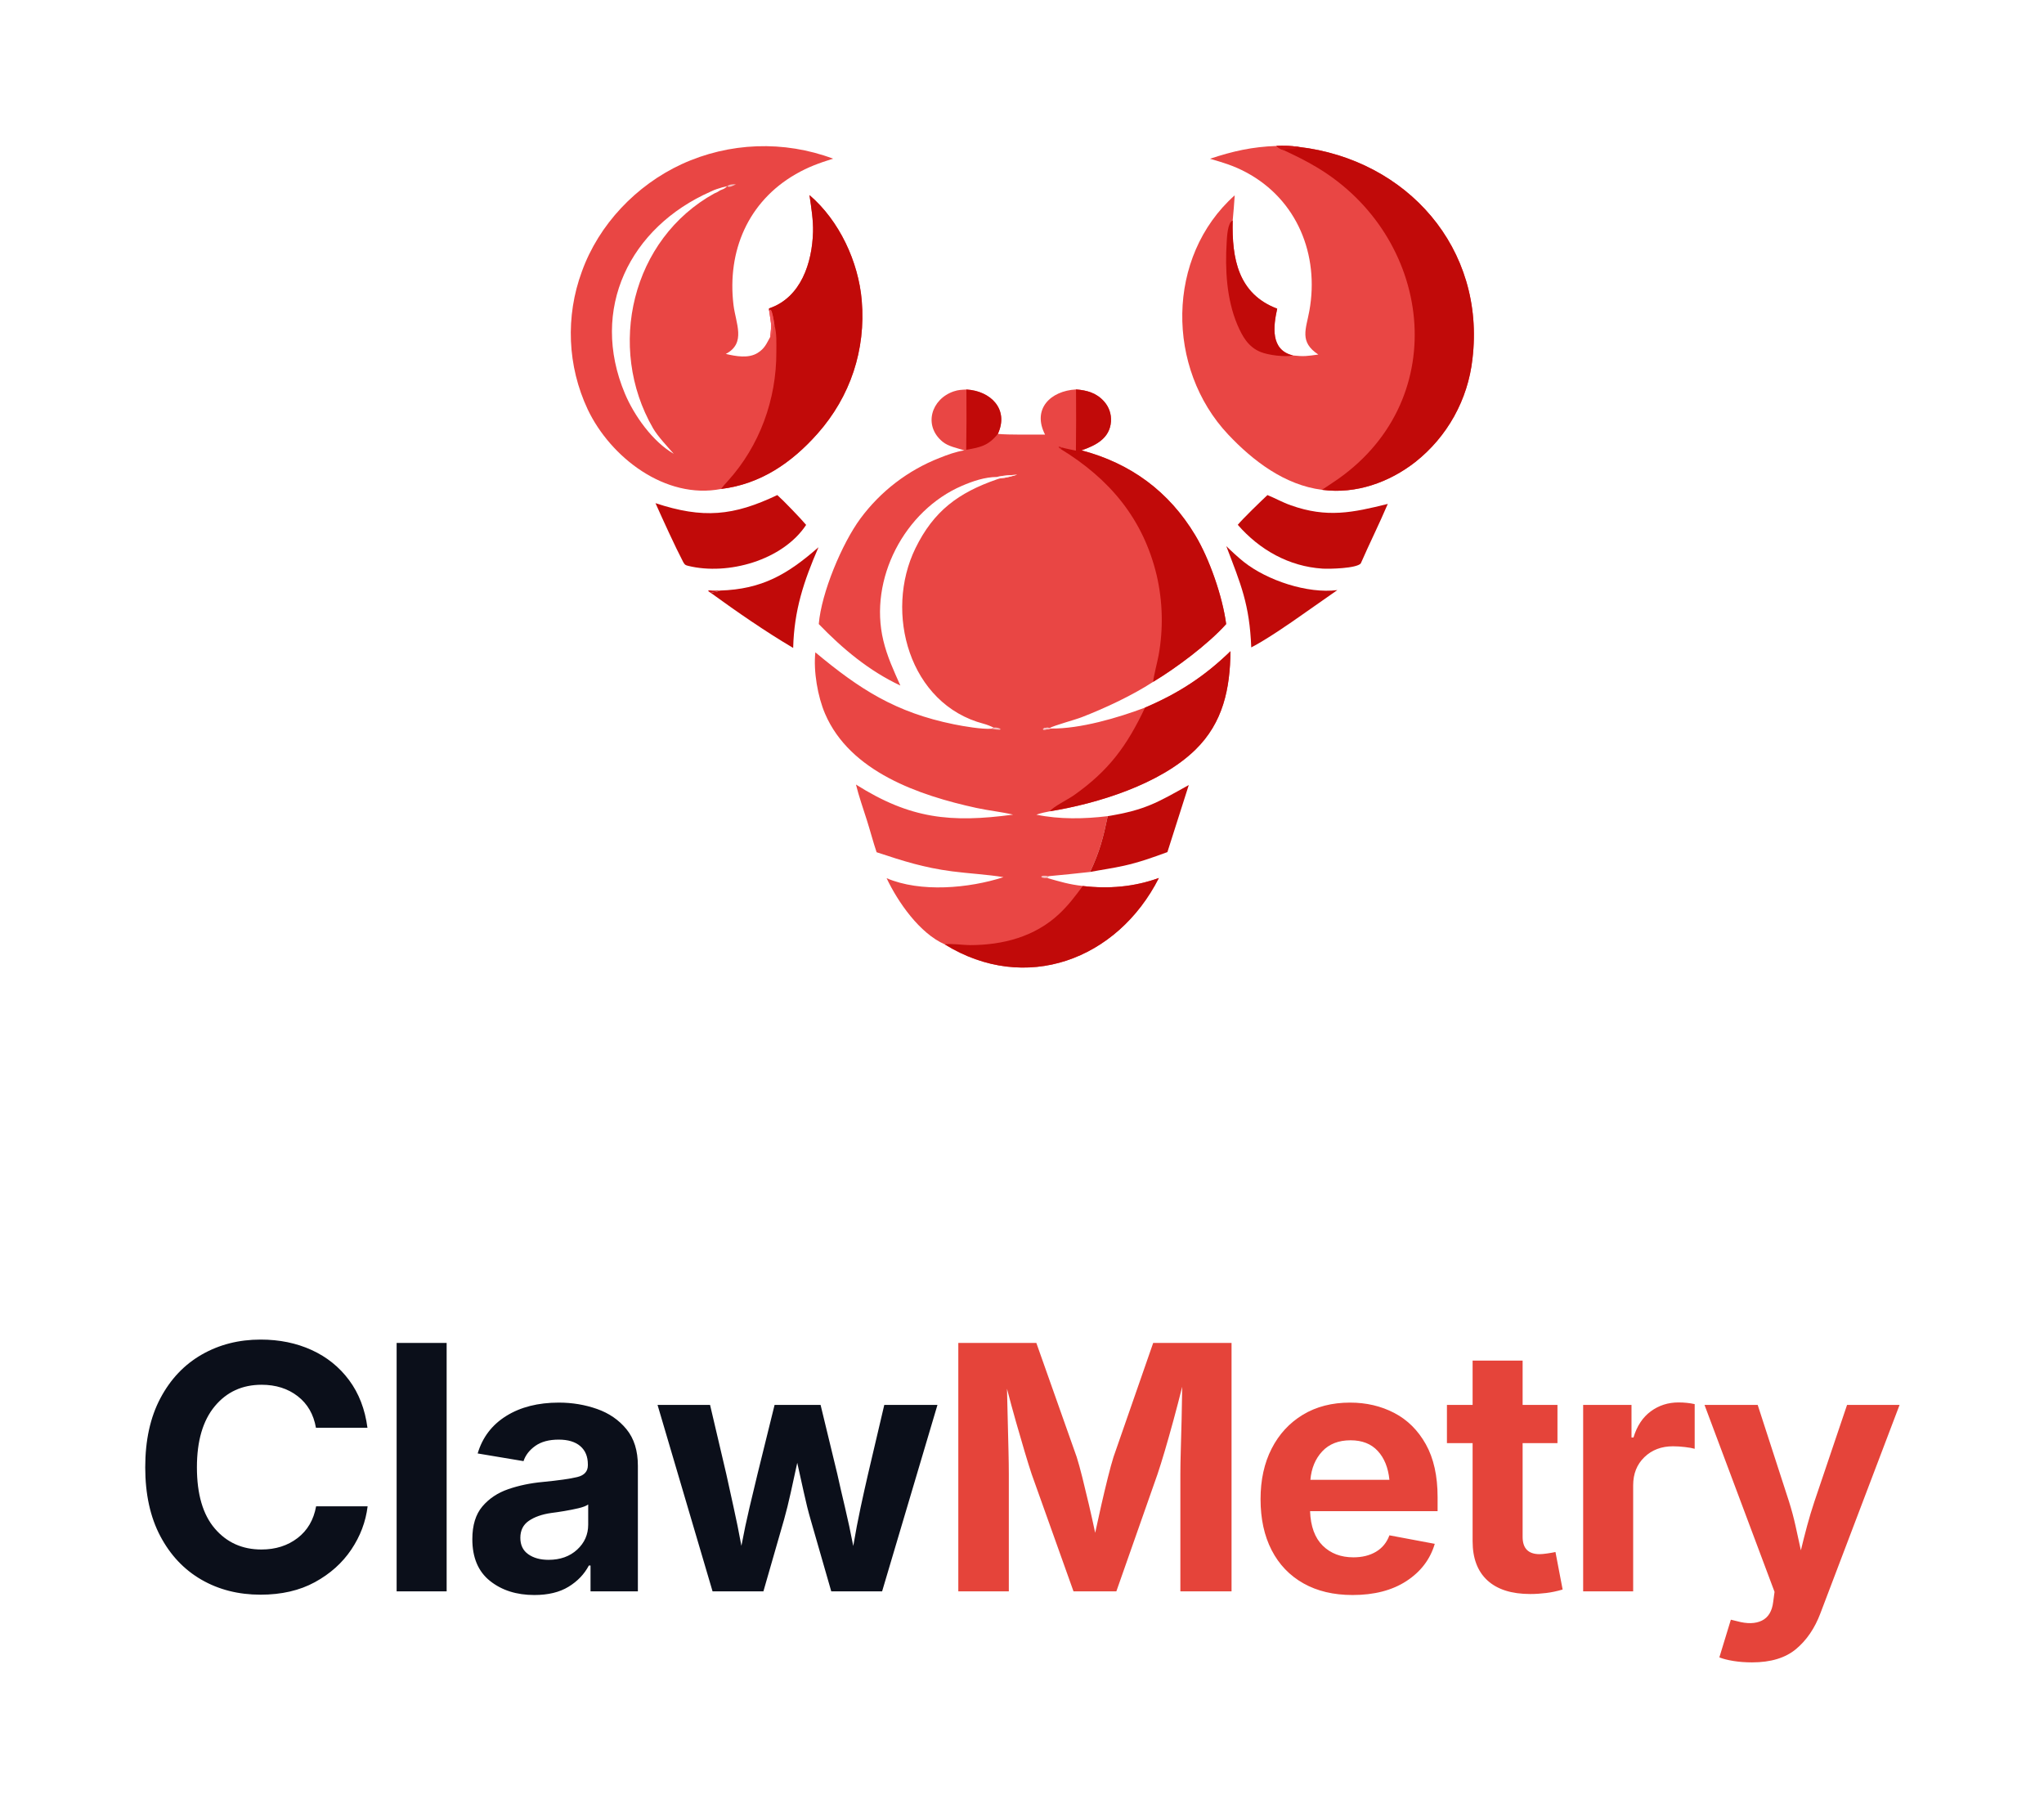
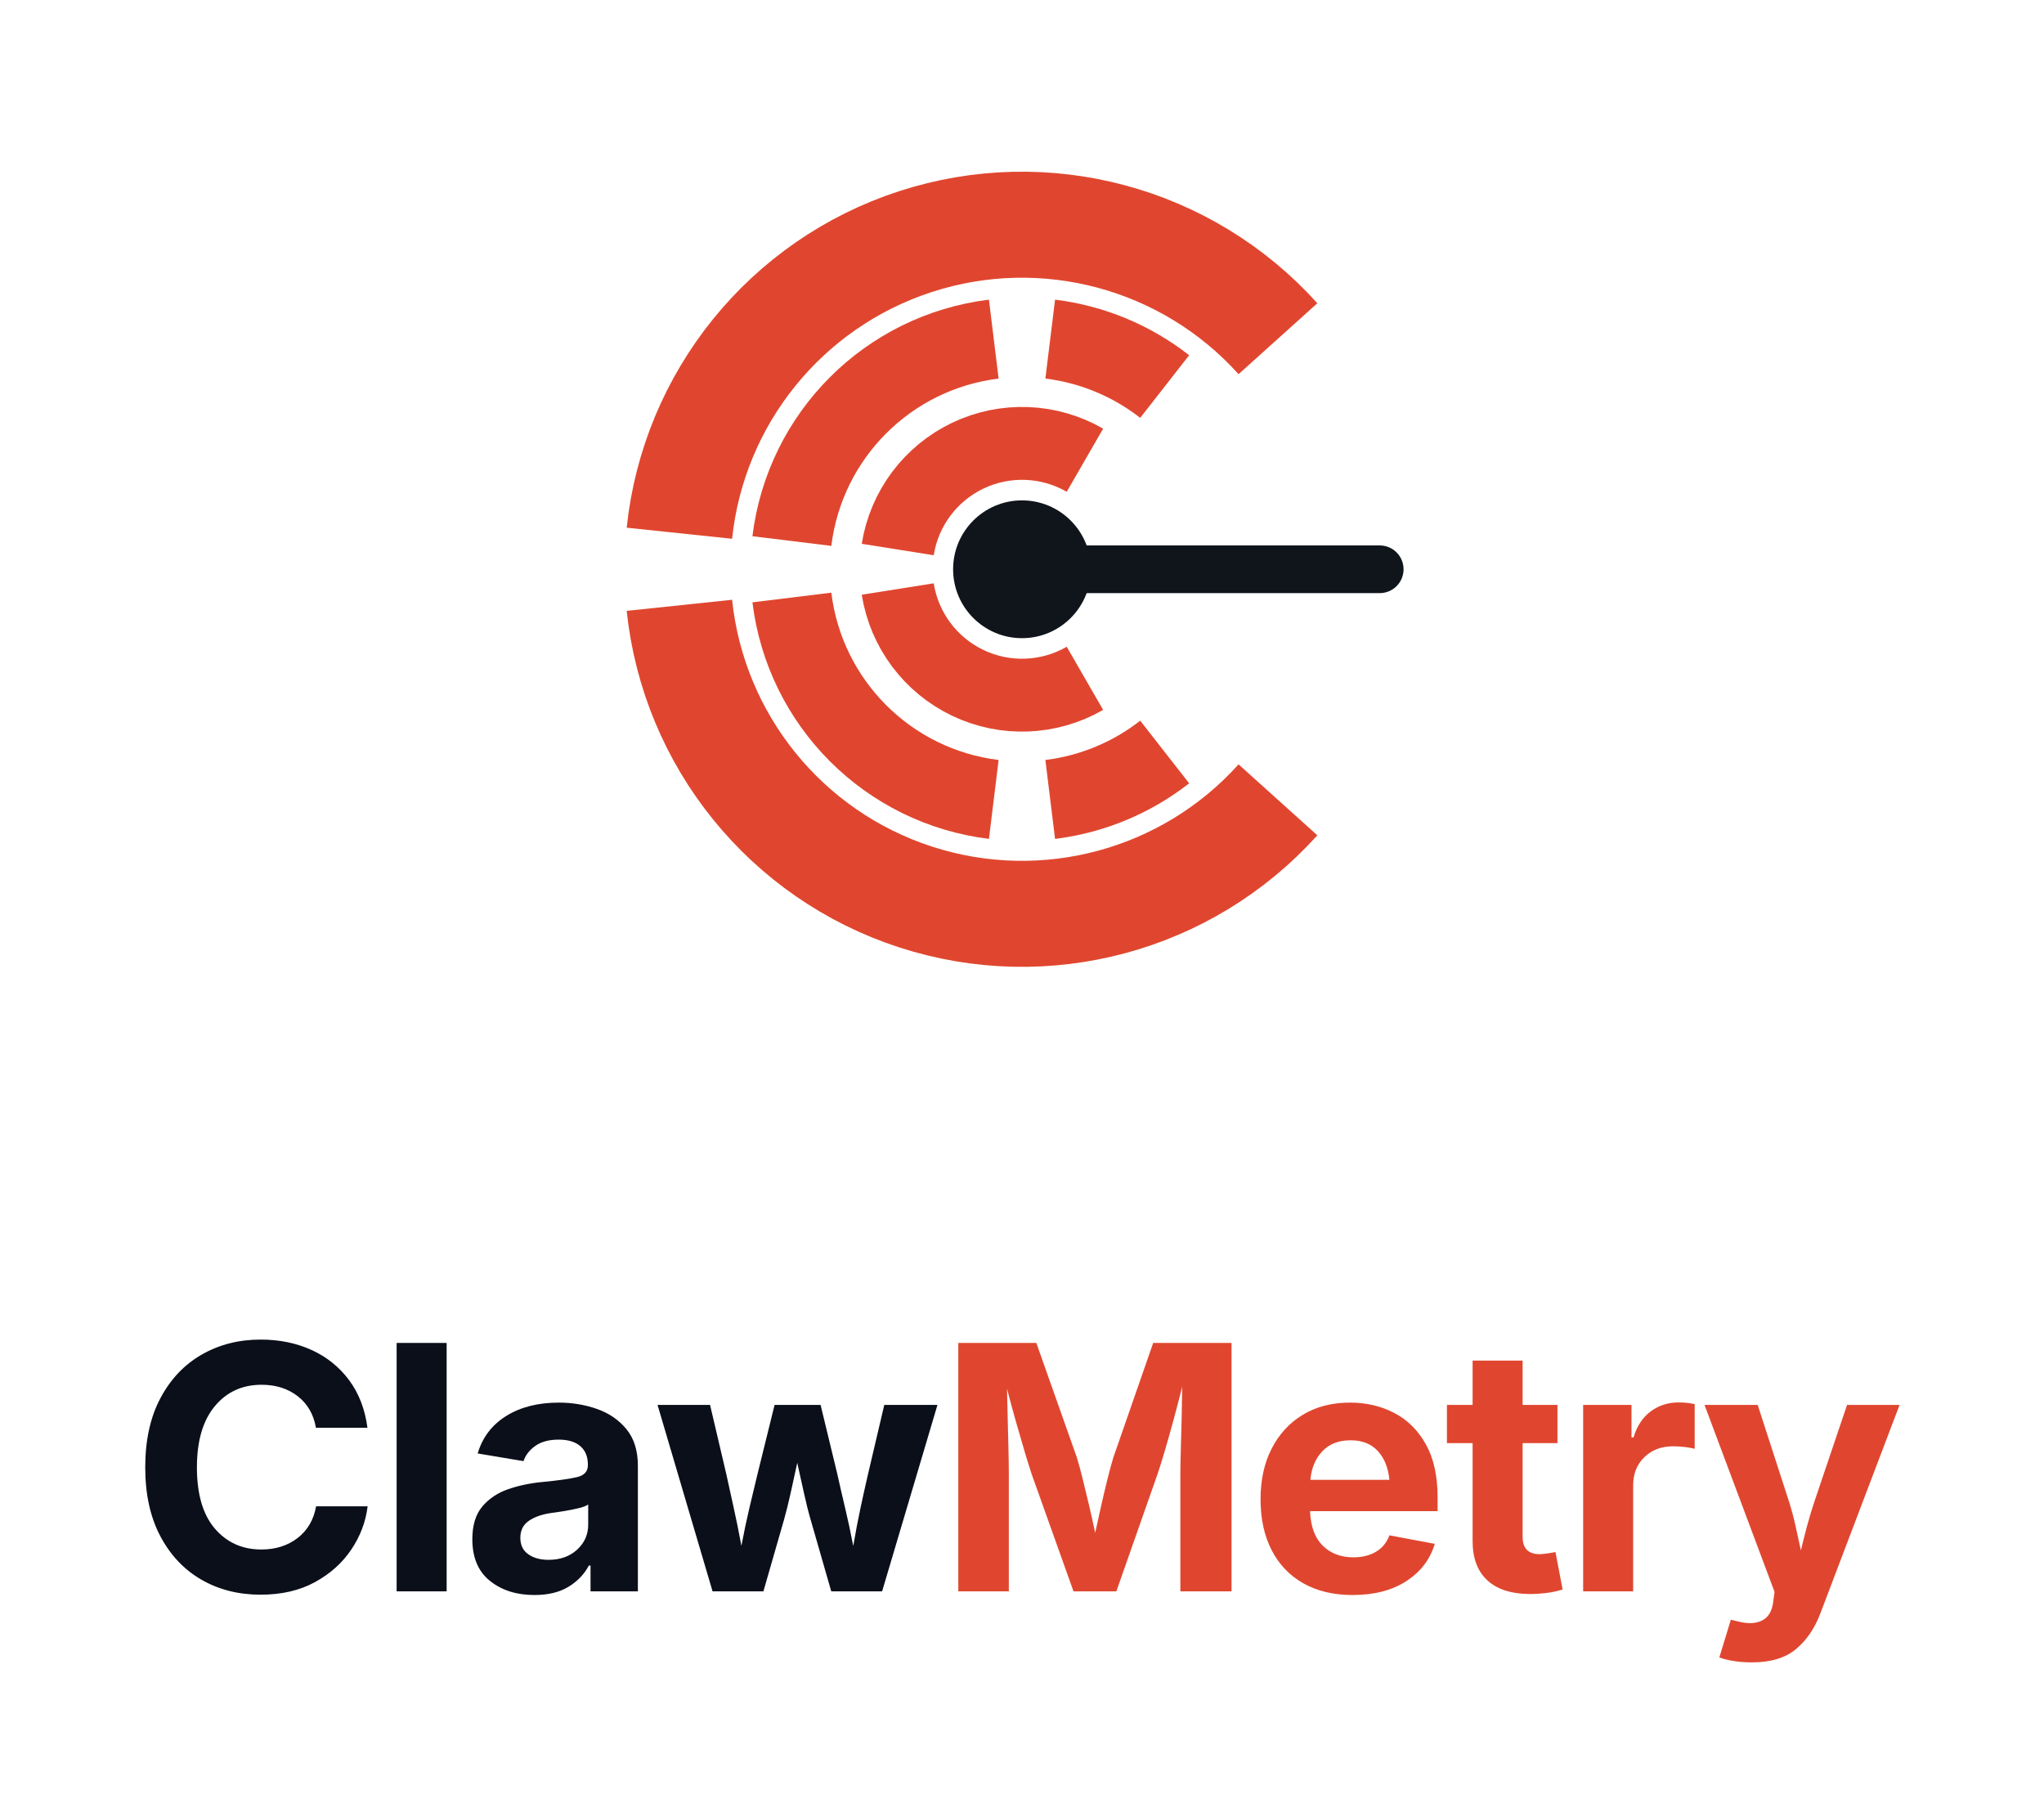
- <svg xmlns="http://www.w3.org/2000/svg" viewBox="0 0 769 680" width="769" height="680">
-   <g transform="translate(214.68,54.64) scale(0.56092) translate(-209.00,-242.00)">
-     <path fill="#E94644" d="M527.23 436.054C518.409 418.933 530.786 406.71 547.988 405.746C555.346 406.31 561.804 408.095 566.917 413.942C570.144 417.61 571.768 422.419 571.425 427.292C570.608 438.685 561.064 443.342 551.685 446.596C584.63 455.327 610.328 474.13 627.989 503.581C637.542 519.511 646.239 544.622 648.694 563.097C636.586 576.606 615.168 592.561 599.716 601.854C585.507 611.072 567.666 619.392 551.849 625.543C547.273 627.323 532.757 631.24 530.452 632.767C529.211 632.445 526.984 632.491 526.211 633.175C524.257 634.901 530.912 633.208 531.099 633.159C550.713 633.435 576.051 625.996 594.283 619.112C616.758 609.518 634.045 598.295 651.583 581.309C651.331 606.418 646.661 629.187 628.025 647.375C604.35 670.482 562.629 683.452 530.443 688.66C526.97 689.351 524.729 689.768 521.376 690.92C536.837 694.147 553.663 693.815 569.262 691.909C566.114 706.835 564.013 715.104 557.439 729.335C548.16 730.384 538.871 731.329 529.572 732.171L528.717 733.421C537.513 735.917 543.356 737.704 552.511 738.745C569.984 740.824 587.008 739.368 603.564 733.369C575.661 788.379 513.995 811.322 459.95 777.898C443.099 770.492 428.559 749.608 420.943 733.517C443.692 743.252 476.157 740.328 499.329 732.83C488.886 731.062 475.7 730.361 464.772 728.918C445.601 726.385 432.273 722.058 414.229 716.113C411.952 709.361 409.952 701.726 407.771 694.834C405.326 687.109 402.295 678.488 400.393 670.724C436.885 693.782 463.969 696.492 505.784 690.89C497.841 689.021 489.397 688.199 481.207 686.413C442.787 678.032 396.439 662.21 379.688 623.298C374.695 611.702 371.797 594.671 373.144 582.049C402.911 606.886 426.999 622.386 466.122 630.331C472.629 631.653 484.813 633.731 491.207 633.299L492.772 632.558C490.914 631.6 488.068 630.491 486.035 629.958C436.052 616.859 419.194 555.345 440.297 512.222C452.543 487.198 469.165 475.004 494.835 466.084C495.603 465.776 496.16 465.645 496.958 465.431C501.32 465.015 504.39 464.081 508.534 462.94C504.828 463.147 499.148 463.475 495.639 464.283L494.905 464.45C486.856 464.495 478.791 467.238 471.493 470.378C432.907 486.98 408.864 533.059 418.739 574.115C421.36 585.014 425.61 594.08 430.165 604.322C409.147 594.483 391.417 579.639 375.443 563.099C377.184 542.12 391.01 509.094 403.352 492.362C416.856 474.075 435.252 459.975 456.421 451.687C461.75 449.555 467.399 447.489 473.086 446.621C468.179 445.023 462.367 444.043 458.405 440.753C445.429 429.977 450.859 412.174 465.971 407.055C469.104 405.993 471.284 405.982 474.463 405.807C490.783 406.718 503.167 419.069 495.557 435.568C502.991 436.304 518.938 435.96 527.23 436.054Z" />
-     <path fill="#C10A09" d="M547.988 405.746C555.346 406.31 561.804 408.095 566.917 413.942C570.144 417.61 571.768 422.419 571.425 427.292C570.608 438.685 561.064 443.342 551.685 446.596C584.63 455.327 610.328 474.13 627.989 503.581C637.542 519.511 646.239 544.622 648.694 563.097C636.586 576.606 615.168 592.561 599.716 601.854C599.976 598.335 602.589 588.34 603.356 584.154C606.615 566.284 606.172 547.935 602.052 530.243C592.947 492.313 570.337 465.659 537.69 445.689L538.461 444.667C541.127 445.454 545.088 446.196 547.915 446.8C548.084 433.116 548.109 419.431 547.988 405.746Z" />
-     <path fill="#C10A09" d="M594.283 619.112C616.758 609.518 634.045 598.295 651.583 581.309C651.331 606.418 646.661 629.187 628.025 647.375C604.35 670.482 562.629 683.452 530.443 688.66C532.312 685.775 542.625 680.686 546.388 678.034C570.128 661.308 582.17 644.716 594.283 619.112Z" />
-     <path fill="#C10A09" d="M552.511 738.745C569.984 740.824 587.008 739.368 603.564 733.369C575.661 788.379 513.995 811.322 459.95 777.898C464.09 777.178 472.441 778.409 476.93 778.403C498.866 778.372 520.321 772.824 536.662 757.504C542.918 751.639 547.441 745.603 552.511 738.745Z" />
-     <path fill="#C10A09" d="M474.463 405.807C490.783 406.718 503.167 419.069 495.557 435.568C489.242 443.439 483.887 444.608 474.341 446.218C474.544 432.749 474.585 419.278 474.463 405.807Z" />
-     <path fill="#F4BCBE" d="M492.772 632.558C496.023 631.821 501.98 635.362 491.207 633.299L492.772 632.558Z" />
-     <path fill="#F4BCBE" d="M528.717 733.421C522.964 733.828 523.493 730.862 529.572 732.171L528.717 733.421Z" />
-     <path fill="#CD1315" d="M537.69 445.689C537.309 445.379 536.367 444.855 536.287 444.274C536.728 443.872 537.968 444.485 538.461 444.667L537.69 445.689Z" />
-     <path fill="#E94644" d="M682.372 242.465C687.47 242.313 692.342 242.362 697.391 243.11C770.074 251.612 822.774 311.133 813.884 385.313C810.861 412.579 797.029 437.494 775.485 454.479C758.04 468.077 735.791 475.988 713.567 473.144L712.98 473.063C688.083 469.932 666.757 453.727 650.012 435.948C608.407 391.772 608.143 316.825 654.43 275.569C654.057 281.203 653.607 286.832 653.08 292.455C652.426 317.989 656.75 341.705 682.917 351.594C680.338 363.217 678.138 379.424 693.599 382.978C700.809 383.772 703.124 383.375 710.498 382.345C697.6 373.844 702.268 365.376 704.502 352.983C711.239 315.612 696.376 278.493 662.145 260.187C653.703 255.672 647.004 253.737 637.862 251.056C653.036 245.985 666.223 243.021 682.372 242.465Z" />
-     <path fill="#C10A09" d="M682.372 242.465C687.47 242.313 692.342 242.362 697.391 243.11C770.074 251.612 822.774 311.133 813.884 385.313C810.861 412.579 797.029 437.494 775.485 454.479C758.04 468.077 735.791 475.988 713.567 473.144L712.98 473.063C716.57 470.639 720.274 468.286 723.815 465.79C801.255 411.194 786.785 302.84 709.295 256.66C701.833 252.213 695.121 248.965 687.138 245.242C685.302 244.731 683.744 243.764 682.372 242.465Z" />
-     <path fill="#CD1315" d="M682.372 242.465C687.47 242.313 692.342 242.362 697.391 243.11C693.097 245.572 690.412 243.768 687.138 245.242C685.302 244.731 683.744 243.764 682.372 242.465Z" />
-     <path fill="#C10A09" d="M693.599 382.978C688.183 384.125 677.146 382.832 671.706 380.607C663.442 377.227 659.501 370.093 656.175 362.307C648.973 345.181 647.915 325.369 649.034 307.01C649.239 303.633 649.65 293.668 653.08 292.455C652.426 317.989 656.75 341.705 682.917 351.594C680.338 363.217 678.138 379.424 693.599 382.978Z" />
-     <path fill="#E94644" d="M309.923 472.5C272.655 479.764 235.719 451.362 220.424 419.05C206.836 390.029 205.437 356.775 216.539 326.716C227.876 295.139 253.048 268.781 283.388 254.727C315.42 239.98 352.016 238.636 385.044 250.992C375.687 253.937 368.43 256.514 359.957 261.392C327.943 279.82 313.941 313 318.229 348.986C319.704 361.362 326.937 374.689 313.089 381.936C319.833 383.512 328.213 385.122 334.403 381.29C339.234 378.298 340.378 375.005 342.885 370.526C343.982 360.192 343.516 363.456 342.241 353.342C342.191 352.924 341.842 351.496 342.257 351.354C363.575 344.088 371.019 320.773 371.6 300.081C371.811 292.545 370.439 283.719 369.208 275.429C389.226 292.503 402.081 320.178 404.267 346.124C407.052 379.167 396.638 410.524 374.646 435.343C357.206 455.023 336.323 469.264 309.923 472.5ZM305.579 274.201C306.484 273.901 308.253 272.954 309.012 272.371C311.571 271.184 312.097 271.466 314.01 269.451C311.166 270.116 310.767 270.1 307.9 271.129C306.745 271.463 304.002 272.532 302.943 273.083C248.869 296.915 221.468 351.692 245.458 408.653C251.635 423.317 264.08 440.804 278.16 448.922C273.968 444.114 267.429 437.217 264.31 431.822C232.889 377.464 249.923 304.846 305.579 274.201Z" />
-     <path fill="#C10A09" d="M369.208 275.429C389.226 292.503 402.081 320.178 404.267 346.124C407.052 379.167 396.638 410.524 374.646 435.343C357.206 455.023 336.323 469.264 309.923 472.5C311.153 470.765 312.969 468.785 314.401 467.206C335.83 443.587 347.124 412.352 346.988 380.543C346.963 374.574 347.372 368.653 345.723 362.632C345.67 362.205 343.743 348.387 342.241 353.342C342.191 352.924 341.842 351.496 342.257 351.354C363.575 344.088 371.019 320.773 371.6 300.081C371.811 292.545 370.439 283.719 369.208 275.429Z" />
-     <path fill="#F25156" d="M342.241 353.342C343.743 348.387 345.67 362.205 345.723 362.632C345.561 362.882 345.4 363.132 345.238 363.382C344.968 363.193 345.049 361.733 344.818 361.1C343.889 364.327 345.646 367.221 342.885 370.526C343.982 360.192 343.516 363.456 342.241 353.342Z" />
-     <path fill="#FDFAFD" fill-opacity="0.463" d="M302.943 273.083C304.002 272.532 306.745 271.463 307.9 271.129C308.2 271.954 308.209 271.846 309.012 272.371C308.253 272.954 306.484 273.901 305.579 274.201C304.337 273.514 304.28 273.472 302.943 273.083Z" />
-     <path fill="#FDFAFD" fill-opacity="0.047" d="M314.01 269.451C312.097 271.466 311.571 271.184 309.012 272.371C308.209 271.846 308.2 271.954 307.9 271.129C310.767 270.1 311.166 270.116 314.01 269.451Z" />
-     <path fill="#F4BCBE" d="M314.01 269.451C315.553 268.138 317.918 268.081 319.867 268.208C318.267 268.963 315.449 270.689 314.01 269.451Z" />
-     <path fill="#C10A09" d="M347.631 476.585C351.73 480.192 363.521 492.464 366.97 496.602C351.19 520.439 314.388 530.585 287.913 524.078C285.764 523.55 285.61 523.312 284.529 521.531C279.082 511.143 270.789 492.906 265.927 482.02C297.847 492.555 318.154 490.617 347.631 476.585Z" />
-     <path fill="#C10A09" d="M676.371 476.593C681.641 478.702 686.171 481.363 692.122 483.476C716.311 492.063 733.544 488.386 757.09 482.517C751.365 495.982 744.833 509.024 738.981 522.421C736.172 525.798 717.9 526.219 713.248 525.916C690.8 524.457 671.101 513.332 656.472 496.535C659.725 492.549 672.367 480.335 676.371 476.593Z" />
-     <path fill="#C10A09" d="M569.262 691.909C594.362 687.821 602.488 682.832 623.624 671.039L609.283 716.012C599.446 719.646 590.398 722.88 580.134 725.168C572.507 726.869 565.077 727.881 557.439 729.335C564.013 715.104 566.114 706.835 569.262 691.909Z" />
-     <path fill="#C10A09" d="M648.775 510.837C652.05 514.065 656.971 518.591 660.515 521.399C676.219 533.841 703.24 542.855 723.272 540.319L700.265 556.417C691.106 562.912 675.562 573.594 665.524 578.759C664.352 549.706 658.559 536.556 648.775 510.837Z" />
-     <path fill="#C10A09" d="M309.123 540.623C337.478 539.786 354.615 529.649 375.256 511.576C365.338 534.516 358.914 553.738 358.271 579.106C339.664 568.126 320.622 554.948 303.069 542.204C305.892 541.204 305.694 542.137 309.123 540.623Z" />
-     <path fill="#FEF0F1" fill-opacity="0.871" d="M495.639 464.283C499.148 463.475 504.828 463.147 508.534 462.94C504.39 464.081 501.32 465.015 496.958 465.431C496.518 465.049 496.079 464.666 495.639 464.283Z" />
-     <path fill="#CD1315" fill-opacity="0.988" d="M303.069 542.204C302.689 541.96 301.492 541.383 301.314 540.833C301.177 540.415 302.24 540.454 302.464 540.483C304.668 540.772 306.904 540.628 309.123 540.623C305.694 542.137 305.892 541.204 303.069 542.204Z" />
-     <path fill="#F4BCBE" fill-opacity="0.988" d="M531.099 633.159C530.912 633.208 524.257 634.901 526.211 633.175C526.984 632.491 529.211 632.445 530.452 632.767L531.099 633.159Z" />
-     <path fill="#FDFAFD" fill-opacity="0.118" d="M495.639 464.283C496.079 464.666 496.518 465.049 496.958 465.431C496.16 465.645 495.603 465.776 494.835 466.084L494.905 464.45L495.639 464.283Z" />
+ <svg xmlns="http://www.w3.org/2000/svg" viewBox="0 0 769 680" width="769" height="680" fill="none" role="img" aria-label="ClawMetry">
+   <g transform="translate(225.0,54.64) scale(4.98438)">
+     <g stroke="#E0462F" stroke-linecap="butt">
+       <path d="M51.32 14.60A26 26 0 0 0 6.14 29.28" stroke-width="8" />
+       <path d="M6.14 34.72A26 26 0 0 0 51.32 49.40" stroke-width="8" />
+       <path d="M42.77 18.21A17.5 17.5 0 0 0 34.13 14.63" stroke-width="6" />
+       <path d="M29.87 14.63A17.5 17.5 0 0 0 14.63 29.87" stroke-width="6" />
+       <path d="M14.63 34.13A17.5 17.5 0 0 0 29.87 49.37" stroke-width="6" />
+       <path d="M34.13 49.37A17.5 17.5 0 0 0 42.77 45.79" stroke-width="6" />
+       <path d="M36.75 23.77A9.5 9.5 0 0 0 22.62 30.51" stroke-width="5.5" />
+       <path d="M22.62 33.49A9.5 9.5 0 0 0 36.75 40.23" stroke-width="5.5" />
+     </g>
+     <path d="M32 32H59" stroke="#10151C" stroke-width="3.6" stroke-linecap="round" />
+     <circle cx="32" cy="32" r="5.2" fill="#10151C" />
  </g>
  <g transform="translate(54.64,503.90) scale(0.06272) translate(-94.0,1510.0)">
    <path fill="#0B0F1A" d="M786.0 20.0Q587.0 20.0 431.0 -70.0Q275.0 -160.0 184.5 -331.0Q94.0 -502.0 94.0 -744.0Q94.0 -987.0 185.0 -1158.5Q276.0 -1330.0 433.0 -1420.0Q590.0 -1510.0 786.0 -1510.0Q955.0 -1510.0 1092.0 -1447.5Q1229.0 -1385.0 1317.0 -1266.5Q1405.0 -1148.0 1427.0 -981.0H1118.0Q1097.0 -1102.0 1008.5 -1170.5Q920.0 -1239.0 792.0 -1239.0Q618.0 -1239.0 511.0 -1110.0Q404.0 -981.0 404.0 -744.0Q404.0 -502.0 511.5 -376.5Q619.0 -251.0 791.0 -251.0Q918.0 -251.0 1007.5 -319.5Q1097.0 -388.0 1119.0 -510.0H1428.0Q1411.0 -371.0 1330.0 -250.5Q1249.0 -130.0 1111.5 -55.0Q974.0 20.0 786.0 20.0Z M1902.0 -1490.0V0.0H1602.0V-1490.0Z M2428.1 22.0Q2268.1 22.0 2162.1 -62.5Q2056.1 -147.0 2056.1 -313.0Q2056.1 -438.0 2116.1 -509.0Q2176.1 -580.0 2272.1 -613.0Q2368.1 -646.0 2478.1 -656.0Q2622.1 -670.0 2685.6 -685.5Q2749.1 -701.0 2749.1 -756.0V-761.0Q2749.1 -832.0 2703.6 -871.0Q2658.1 -910.0 2574.1 -910.0Q2487.1 -910.0 2434.1 -872.5Q2381.1 -835.0 2363.1 -781.0L2088.1 -827.0Q2131.1 -972.0 2259.6 -1052.0Q2388.1 -1132.0 2575.1 -1132.0Q2695.1 -1132.0 2803.6 -1094.0Q2912.1 -1056.0 2980.6 -972.5Q3049.1 -889.0 3049.1 -753.0V0.0H2765.1V-155.0H2755.1Q2714.1 -77.0 2633.1 -27.5Q2552.1 22.0 2428.1 22.0ZM2513.1 -189.0Q2618.1 -189.0 2684.6 -250.0Q2751.1 -311.0 2751.1 -400.0V-521.0Q2733.1 -508.0 2692.6 -498.5Q2652.1 -489.0 2607.1 -481.5Q2562.1 -474.0 2529.1 -470.0Q2446.1 -458.0 2395.1 -423.0Q2344.1 -388.0 2344.1 -321.0Q2344.1 -256.0 2391.6 -222.5Q2439.1 -189.0 2513.1 -189.0Z M3497.1 0.0 3167.1 -1118.0H3482.1L3579.1 -705.0Q3599.1 -612.0 3623.1 -505.0Q3647.1 -398.0 3670.1 -273.0Q3693.1 -395.0 3718.6 -502.5Q3744.1 -610.0 3767.1 -705.0L3869.1 -1118.0H4145.1L4245.1 -705.0Q4266.1 -610.0 4291.6 -503.0Q4317.1 -396.0 4341.1 -272.0Q4362.1 -396.0 4385.1 -503.0Q4408.1 -610.0 4430.1 -705.0L4527.1 -1118.0H4846.1L4514.1 0.0H4209.1L4085.1 -431.0Q4064.1 -503.0 4044.6 -593.0Q4025.1 -683.0 4005.1 -771.0Q3986.1 -683.0 3966.1 -592.5Q3946.1 -502.0 3926.1 -431.0L3802.1 0.0Z" />
-     <path fill="#E5443A" d="M4971.2 0.0V-1490.0H5439.2L5681.2 -806.0Q5696.2 -759.0 5715.2 -683.0Q5734.2 -607.0 5754.7 -519.5Q5775.2 -432.0 5792.2 -351.0Q5809.2 -431.0 5829.2 -518.5Q5849.2 -606.0 5868.2 -682.0Q5887.2 -758.0 5902.2 -806.0L6140.2 -1490.0H6610.2V0.0H6303.2V-703.0Q6303.2 -759.0 6305.7 -846.0Q6308.2 -933.0 6310.7 -1033.0Q6313.2 -1133.0 6314.2 -1227.0Q6289.2 -1127.0 6261.7 -1026.0Q6234.2 -925.0 6209.2 -840.5Q6184.2 -756.0 6166.2 -703.0L5919.2 0.0H5662.2L5411.2 -703.0Q5394.2 -754.0 5369.7 -836.0Q5345.2 -918.0 5317.2 -1016.5Q5289.2 -1115.0 5263.2 -1215.0Q5265.2 -1125.0 5267.7 -1027.5Q5270.2 -930.0 5272.2 -844.5Q5274.2 -759.0 5274.2 -703.0V0.0Z M7336.2 22.0Q7165.2 22.0 7041.2 -48.0Q6917.2 -118.0 6850.7 -247.0Q6784.2 -376.0 6784.2 -553.0Q6784.2 -726.0 6850.7 -856.0Q6917.2 -986.0 7037.7 -1059.0Q7158.2 -1132.0 7321.2 -1132.0Q7467.2 -1132.0 7586.2 -1070.0Q7705.2 -1008.0 7775.7 -882.0Q7846.2 -756.0 7846.2 -565.0V-481.0H7081.2Q7086.2 -344.0 7157.2 -274.0Q7228.2 -204.0 7341.2 -204.0Q7420.2 -204.0 7476.7 -237.5Q7533.2 -271.0 7557.2 -336.0L7829.2 -285.0Q7788.2 -146.0 7659.7 -62.0Q7531.2 22.0 7336.2 22.0ZM7083.2 -669.0H7557.2Q7546.2 -778.0 7487.2 -842.0Q7428.2 -906.0 7324.2 -906.0Q7216.2 -906.0 7154.2 -839.5Q7092.2 -773.0 7083.2 -669.0Z M8565.2 -1118.0V-889.0H8356.2V-327.0Q8356.2 -223.0 8458.2 -223.0Q8475.2 -223.0 8505.7 -227.5Q8536.2 -232.0 8553.2 -236.0L8596.2 -11.0Q8546.2 4.0 8496.7 10.0Q8447.2 16.0 8402.2 16.0Q8234.2 16.0 8145.2 -65.5Q8056.2 -147.0 8056.2 -301.0V-889.0H7902.2V-1118.0H8056.2V-1384.0H8356.2V-1118.0Z M8719.3 0.0V-1118.0H9009.3V-923.0H9021.3Q9052.3 -1026.0 9124.8 -1079.5Q9197.3 -1133.0 9291.3 -1133.0Q9342.3 -1133.0 9388.3 -1123.0V-855.0Q9368.3 -861.0 9329.8 -865.5Q9291.3 -870.0 9258.3 -870.0Q9154.3 -870.0 9086.8 -805.0Q9019.3 -740.0 9019.3 -636.0V0.0Z M9536.3 396.0 9605.3 170.0 9642.3 179.0Q9733.3 204.0 9791.3 175.5Q9849.3 147.0 9859.3 63.0L9867.3 3.0L9447.3 -1118.0H9766.3L9954.3 -538.0Q9977.3 -465.0 9993.3 -392.5Q10009.3 -320.0 10025.3 -246.0Q10043.3 -321.0 10062.8 -393.5Q10082.3 -466.0 10106.3 -538.0L10302.3 -1118.0H10617.3L10142.3 132.0Q10091.3 267.0 9995.8 346.5Q9900.3 426.0 9732.3 426.0Q9672.3 426.0 9620.3 417.5Q9568.3 409.0 9536.3 396.0Z" />
+     <path fill="#E0462F" d="M4971.2 0.0V-1490.0H5439.2L5681.2 -806.0Q5696.2 -759.0 5715.2 -683.0Q5734.2 -607.0 5754.7 -519.5Q5775.2 -432.0 5792.2 -351.0Q5809.2 -431.0 5829.2 -518.5Q5849.2 -606.0 5868.2 -682.0Q5887.2 -758.0 5902.2 -806.0L6140.2 -1490.0H6610.2V0.0H6303.2V-703.0Q6303.2 -759.0 6305.7 -846.0Q6308.2 -933.0 6310.7 -1033.0Q6313.2 -1133.0 6314.2 -1227.0Q6289.2 -1127.0 6261.7 -1026.0Q6234.2 -925.0 6209.2 -840.5Q6184.2 -756.0 6166.2 -703.0L5919.2 0.0H5662.2L5411.2 -703.0Q5394.2 -754.0 5369.7 -836.0Q5345.2 -918.0 5317.2 -1016.5Q5289.2 -1115.0 5263.2 -1215.0Q5265.2 -1125.0 5267.7 -1027.5Q5270.2 -930.0 5272.2 -844.5Q5274.2 -759.0 5274.2 -703.0V0.0Z M7336.2 22.0Q7165.2 22.0 7041.2 -48.0Q6917.2 -118.0 6850.7 -247.0Q6784.2 -376.0 6784.2 -553.0Q6784.2 -726.0 6850.7 -856.0Q6917.2 -986.0 7037.7 -1059.0Q7158.2 -1132.0 7321.2 -1132.0Q7467.2 -1132.0 7586.2 -1070.0Q7705.2 -1008.0 7775.7 -882.0Q7846.2 -756.0 7846.2 -565.0V-481.0H7081.2Q7086.2 -344.0 7157.2 -274.0Q7228.2 -204.0 7341.2 -204.0Q7420.2 -204.0 7476.7 -237.5Q7533.2 -271.0 7557.2 -336.0L7829.2 -285.0Q7788.2 -146.0 7659.7 -62.0Q7531.2 22.0 7336.2 22.0ZM7083.2 -669.0H7557.2Q7546.2 -778.0 7487.2 -842.0Q7428.2 -906.0 7324.2 -906.0Q7216.2 -906.0 7154.2 -839.5Q7092.2 -773.0 7083.2 -669.0Z M8565.2 -1118.0V-889.0H8356.2V-327.0Q8356.2 -223.0 8458.2 -223.0Q8475.2 -223.0 8505.7 -227.5Q8536.2 -232.0 8553.2 -236.0L8596.2 -11.0Q8546.2 4.0 8496.7 10.0Q8447.2 16.0 8402.2 16.0Q8234.2 16.0 8145.2 -65.5Q8056.2 -147.0 8056.2 -301.0V-889.0H7902.2V-1118.0H8056.2V-1384.0H8356.2V-1118.0Z M8719.3 0.0V-1118.0H9009.3V-923.0H9021.3Q9052.3 -1026.0 9124.8 -1079.5Q9197.3 -1133.0 9291.3 -1133.0Q9342.3 -1133.0 9388.3 -1123.0V-855.0Q9368.3 -861.0 9329.8 -865.5Q9291.3 -870.0 9258.3 -870.0Q9154.3 -870.0 9086.8 -805.0Q9019.3 -740.0 9019.3 -636.0V0.0Z M9536.3 396.0 9605.3 170.0 9642.3 179.0Q9733.3 204.0 9791.3 175.5Q9849.3 147.0 9859.3 63.0L9867.3 3.0L9447.3 -1118.0H9766.3L9954.3 -538.0Q9977.3 -465.0 9993.3 -392.5Q10009.3 -320.0 10025.3 -246.0Q10043.3 -321.0 10062.8 -393.5Q10082.3 -466.0 10106.3 -538.0L10302.3 -1118.0H10617.3L10142.3 132.0Q10091.3 267.0 9995.8 346.5Q9900.3 426.0 9732.3 426.0Q9672.3 426.0 9620.3 417.5Q9568.3 409.0 9536.3 396.0Z" />
  </g>
</svg>
